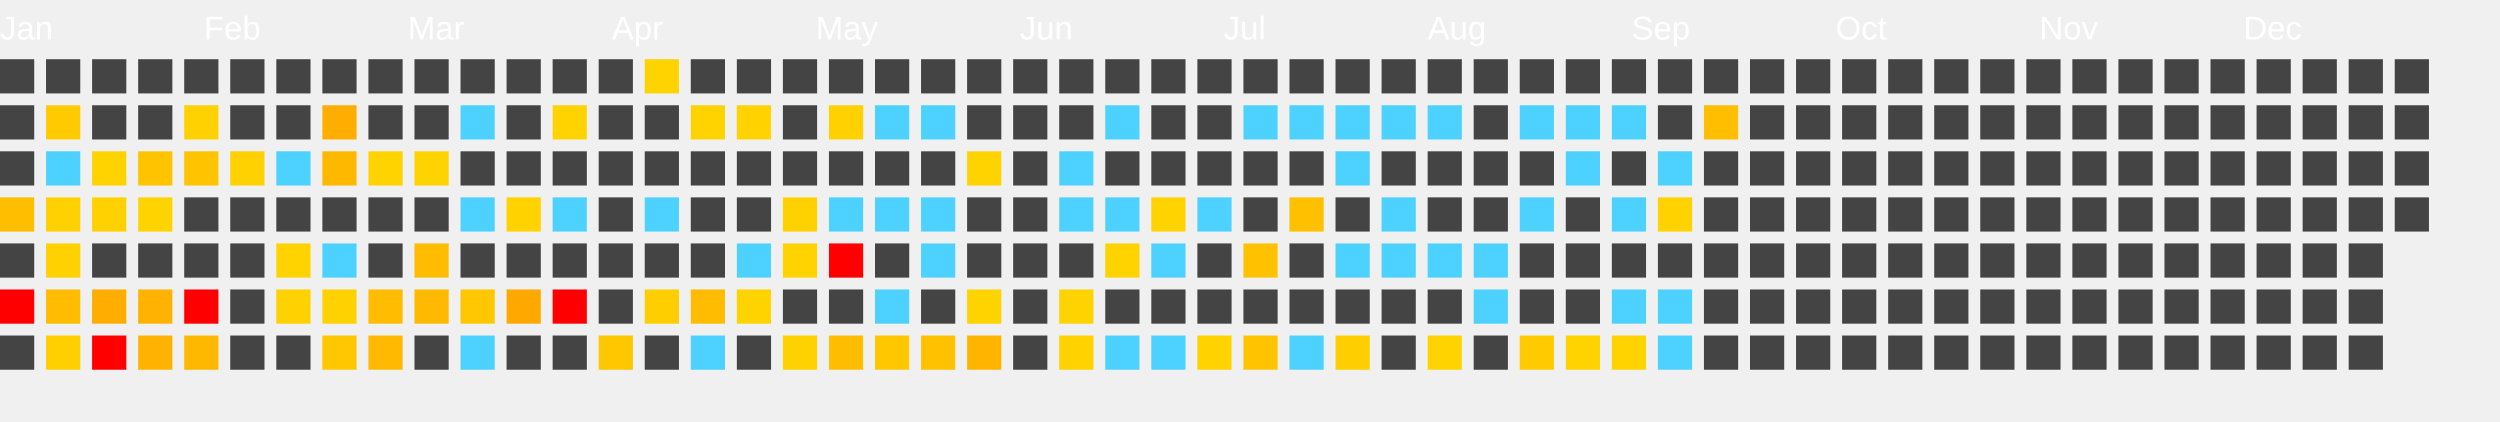
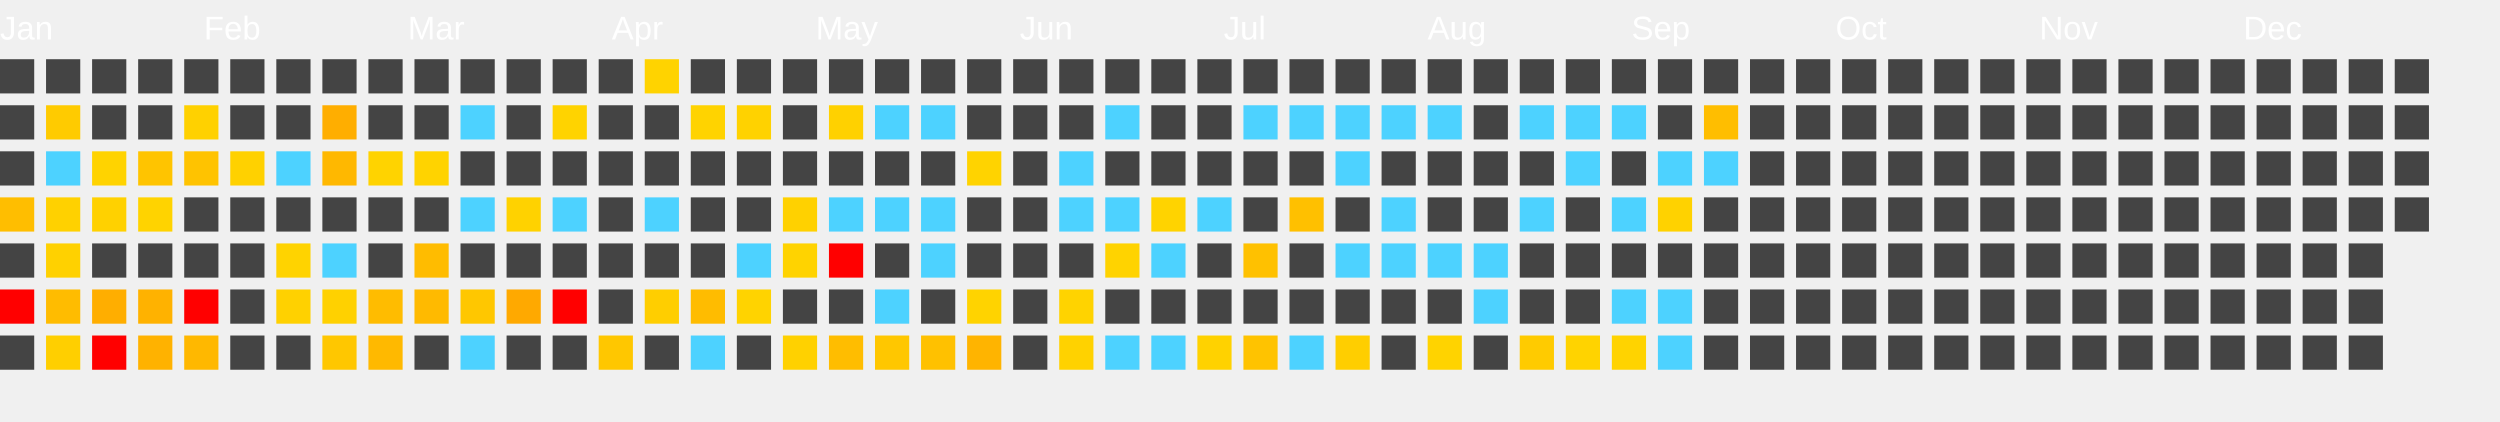
<svg xmlns="http://www.w3.org/2000/svg" baseProfile="full" height="32mm" version="1.1" viewBox="0,0,190,32" width="190mm">
  <defs />
  <rect fill="none" height="32" width="190" x="0" y="0" />
  <text fill="#FFFFFF" style="font-size:2.5px; font-family:Arial" x="0.0" y="3.0">Jan</text>
  <text fill="#FFFFFF" style="font-size:2.5px; font-family:Arial" x="15.5" y="3.0">Feb</text>
  <text fill="#FFFFFF" style="font-size:2.5px; font-family:Arial" x="31.0" y="3.0">Mar</text>
  <text fill="#FFFFFF" style="font-size:2.5px; font-family:Arial" x="46.5" y="3.0">Apr</text>
  <text fill="#FFFFFF" style="font-size:2.5px; font-family:Arial" x="62.0" y="3.0">May</text>
  <text fill="#FFFFFF" style="font-size:2.5px; font-family:Arial" x="77.5" y="3.0">Jun</text>
  <text fill="#FFFFFF" style="font-size:2.5px; font-family:Arial" x="93.0" y="3.0">Jul</text>
  <text fill="#FFFFFF" style="font-size:2.5px; font-family:Arial" x="108.5" y="3.0">Aug</text>
  <text fill="#FFFFFF" style="font-size:2.5px; font-family:Arial" x="124.0" y="3.0">Sep</text>
  <text fill="#FFFFFF" style="font-size:2.5px; font-family:Arial" x="139.5" y="3.0">Oct</text>
  <text fill="#FFFFFF" style="font-size:2.5px; font-family:Arial" x="155.0" y="3.0">Nov</text>
  <text fill="#FFFFFF" style="font-size:2.5px; font-family:Arial" x="170.5" y="3.0">Dec</text>
  <rect fill="#444444" height="2.6" width="2.6" x="0.0" y="4.5" />
  <rect fill="#444444" height="2.6" width="2.6" x="0.0" y="8.0" />
  <rect fill="#444444" height="2.6" width="2.6" x="0.0" y="11.5" />
  <rect fill="#ffbe00" height="2.6" width="2.6" x="0.0" y="15.0" />
  <rect fill="#444444" height="2.6" width="2.6" x="0.0" y="18.5" />
  <rect fill="red" height="2.6" width="2.6" x="0.0" y="22.0" />
  <rect fill="#444444" height="2.6" width="2.6" x="0.0" y="25.5" />
  <rect fill="#444444" height="2.6" width="2.6" x="3.5" y="4.5" />
  <rect fill="#ffcb00" height="2.6" width="2.6" x="3.5" y="8.0" />
  <rect fill="#4dd2ff" height="2.6" width="2.6" x="3.5" y="11.5" />
  <rect fill="#ffd100" height="2.6" width="2.6" x="3.5" y="15.0" />
  <rect fill="#ffd100" height="2.6" width="2.6" x="3.5" y="18.5" />
  <rect fill="#ffbc00" height="2.6" width="2.6" x="3.5" y="22.0" />
  <rect fill="#ffcf00" height="2.6" width="2.6" x="3.5" y="25.5" />
  <rect fill="#444444" height="2.6" width="2.6" x="7.0" y="4.5" />
  <rect fill="#444444" height="2.6" width="2.6" x="7.0" y="8.0" />
  <rect fill="#ffd300" height="2.6" width="2.6" x="7.0" y="11.5" />
  <rect fill="#ffd100" height="2.6" width="2.6" x="7.0" y="15.0" />
  <rect fill="#444444" height="2.6" width="2.6" x="7.0" y="18.5" />
  <rect fill="#ffae00" height="2.6" width="2.6" x="7.0" y="22.0" />
  <rect fill="red" height="2.6" width="2.6" x="7.0" y="25.5" />
  <rect fill="#444444" height="2.6" width="2.6" x="10.5" y="4.5" />
  <rect fill="#444444" height="2.6" width="2.6" x="10.5" y="8.0" />
  <rect fill="#ffc400" height="2.6" width="2.6" x="10.5" y="11.5" />
  <rect fill="#ffd300" height="2.6" width="2.6" x="10.5" y="15.0" />
  <rect fill="#444444" height="2.6" width="2.6" x="10.5" y="18.5" />
  <rect fill="#ffb200" height="2.6" width="2.6" x="10.5" y="22.0" />
  <rect fill="#ffb200" height="2.6" width="2.6" x="10.5" y="25.5" />
  <rect fill="#444444" height="2.6" width="2.6" x="14.0" y="4.5" />
  <rect fill="#ffd100" height="2.6" width="2.6" x="14.0" y="8.0" />
  <rect fill="#ffc300" height="2.6" width="2.6" x="14.0" y="11.5" />
  <rect fill="#444444" height="2.6" width="2.6" x="14.0" y="15.0" />
  <rect fill="#444444" height="2.6" width="2.6" x="14.0" y="18.5" />
  <rect fill="red" height="2.6" width="2.6" x="14.0" y="22.0" />
  <rect fill="#ffb800" height="2.6" width="2.6" x="14.0" y="25.5" />
  <rect fill="#444444" height="2.6" width="2.6" x="17.5" y="4.5" />
  <rect fill="#444444" height="2.6" width="2.6" x="17.5" y="8.0" />
  <rect fill="#ffd100" height="2.6" width="2.6" x="17.5" y="11.5" />
  <rect fill="#444444" height="2.6" width="2.6" x="17.5" y="15.0" />
  <rect fill="#444444" height="2.6" width="2.6" x="17.5" y="18.5" />
  <rect fill="#444444" height="2.6" width="2.6" x="17.5" y="22.0" />
  <rect fill="#444444" height="2.6" width="2.6" x="17.5" y="25.5" />
  <rect fill="#444444" height="2.6" width="2.6" x="21.0" y="4.5" />
  <rect fill="#444444" height="2.6" width="2.6" x="21.0" y="8.0" />
  <rect fill="#4dd2ff" height="2.6" width="2.6" x="21.0" y="11.5" />
  <rect fill="#444444" height="2.6" width="2.6" x="21.0" y="15.0" />
  <rect fill="#ffd300" height="2.6" width="2.6" x="21.0" y="18.5" />
  <rect fill="#ffd100" height="2.6" width="2.6" x="21.0" y="22.0" />
  <rect fill="#444444" height="2.6" width="2.6" x="21.0" y="25.5" />
  <rect fill="#444444" height="2.6" width="2.6" x="24.5" y="4.5" />
  <rect fill="#ffae00" height="2.6" width="2.6" x="24.5" y="8.0" />
  <rect fill="#ffb800" height="2.6" width="2.6" x="24.5" y="11.5" />
  <rect fill="#444444" height="2.6" width="2.6" x="24.5" y="15.0" />
  <rect fill="#4dd2ff" height="2.6" width="2.6" x="24.5" y="18.5" />
  <rect fill="#ffd100" height="2.6" width="2.6" x="24.5" y="22.0" />
  <rect fill="#ffc700" height="2.6" width="2.6" x="24.5" y="25.5" />
  <rect fill="#444444" height="2.6" width="2.6" x="28.0" y="4.5" />
  <rect fill="#444444" height="2.6" width="2.6" x="28.0" y="8.0" />
  <rect fill="#ffd300" height="2.6" width="2.6" x="28.0" y="11.5" />
  <rect fill="#444444" height="2.6" width="2.6" x="28.0" y="15.0" />
  <rect fill="#444444" height="2.6" width="2.6" x="28.0" y="18.5" />
  <rect fill="#ffbc00" height="2.6" width="2.6" x="28.0" y="22.0" />
  <rect fill="#ffb900" height="2.6" width="2.6" x="28.0" y="25.5" />
  <rect fill="#444444" height="2.6" width="2.6" x="31.5" y="4.5" />
  <rect fill="#444444" height="2.6" width="2.6" x="31.5" y="8.0" />
  <rect fill="#ffd300" height="2.6" width="2.6" x="31.5" y="11.5" />
  <rect fill="#444444" height="2.6" width="2.6" x="31.5" y="15.0" />
  <rect fill="#ffbc00" height="2.6" width="2.6" x="31.5" y="18.5" />
  <rect fill="#ffba00" height="2.6" width="2.6" x="31.5" y="22.0" />
  <rect fill="#444444" height="2.6" width="2.6" x="31.5" y="25.5" />
  <rect fill="#444444" height="2.6" width="2.6" x="35.0" y="4.5" />
  <rect fill="#4dd2ff" height="2.6" width="2.6" x="35.0" y="8.0" />
  <rect fill="#444444" height="2.6" width="2.6" x="35.0" y="11.5" />
  <rect fill="#4dd2ff" height="2.6" width="2.6" x="35.0" y="15.0" />
  <rect fill="#444444" height="2.6" width="2.6" x="35.0" y="18.5" />
  <rect fill="#ffc700" height="2.6" width="2.6" x="35.0" y="22.0" />
  <rect fill="#4dd2ff" height="2.6" width="2.6" x="35.0" y="25.5" />
  <rect fill="#444444" height="2.6" width="2.6" x="38.5" y="4.5" />
  <rect fill="#444444" height="2.6" width="2.6" x="38.5" y="8.0" />
  <rect fill="#444444" height="2.6" width="2.6" x="38.5" y="11.5" />
  <rect fill="#ffd200" height="2.6" width="2.6" x="38.5" y="15.0" />
  <rect fill="#444444" height="2.6" width="2.6" x="38.5" y="18.5" />
  <rect fill="#ffa900" height="2.6" width="2.6" x="38.5" y="22.0" />
  <rect fill="#444444" height="2.6" width="2.6" x="38.5" y="25.5" />
  <rect fill="#444444" height="2.6" width="2.6" x="42.0" y="4.5" />
  <rect fill="#ffd300" height="2.6" width="2.6" x="42.0" y="8.0" />
  <rect fill="#444444" height="2.6" width="2.6" x="42.0" y="11.5" />
  <rect fill="#4dd2ff" height="2.6" width="2.6" x="42.0" y="15.0" />
  <rect fill="#444444" height="2.6" width="2.6" x="42.0" y="18.5" />
  <rect fill="red" height="2.6" width="2.6" x="42.0" y="22.0" />
  <rect fill="#444444" height="2.6" width="2.6" x="42.0" y="25.5" />
  <rect fill="#444444" height="2.6" width="2.6" x="45.5" y="4.5" />
  <rect fill="#444444" height="2.6" width="2.6" x="45.5" y="8.0" />
  <rect fill="#444444" height="2.6" width="2.6" x="45.5" y="11.5" />
  <rect fill="#444444" height="2.6" width="2.6" x="45.5" y="15.0" />
  <rect fill="#444444" height="2.6" width="2.6" x="45.5" y="18.5" />
  <rect fill="#444444" height="2.6" width="2.6" x="45.5" y="22.0" />
  <rect fill="#ffc700" height="2.6" width="2.6" x="45.5" y="25.5" />
  <rect fill="#ffd300" height="2.6" width="2.6" x="49.0" y="4.5" />
  <rect fill="#444444" height="2.6" width="2.6" x="49.0" y="8.0" />
  <rect fill="#444444" height="2.6" width="2.6" x="49.0" y="11.5" />
  <rect fill="#4dd2ff" height="2.6" width="2.6" x="49.0" y="15.0" />
  <rect fill="#444444" height="2.6" width="2.6" x="49.0" y="18.5" />
  <rect fill="#ffce00" height="2.6" width="2.6" x="49.0" y="22.0" />
  <rect fill="#444444" height="2.6" width="2.6" x="49.0" y="25.5" />
  <rect fill="#444444" height="2.6" width="2.6" x="52.5" y="4.5" />
  <rect fill="#ffd300" height="2.6" width="2.6" x="52.5" y="8.0" />
  <rect fill="#444444" height="2.6" width="2.6" x="52.5" y="11.5" />
  <rect fill="#444444" height="2.6" width="2.6" x="52.5" y="15.0" />
  <rect fill="#444444" height="2.6" width="2.6" x="52.5" y="18.5" />
  <rect fill="#ffbc00" height="2.6" width="2.6" x="52.5" y="22.0" />
  <rect fill="#4dd2ff" height="2.6" width="2.6" x="52.5" y="25.5" />
  <rect fill="#444444" height="2.6" width="2.6" x="56.0" y="4.5" />
  <rect fill="#ffd200" height="2.6" width="2.6" x="56.0" y="8.0" />
  <rect fill="#444444" height="2.6" width="2.6" x="56.0" y="11.5" />
  <rect fill="#444444" height="2.6" width="2.6" x="56.0" y="15.0" />
  <rect fill="#4dd2ff" height="2.6" width="2.6" x="56.0" y="18.5" />
  <rect fill="#ffd300" height="2.6" width="2.6" x="56.0" y="22.0" />
  <rect fill="#444444" height="2.6" width="2.6" x="56.0" y="25.5" />
  <rect fill="#444444" height="2.6" width="2.6" x="59.5" y="4.5" />
  <rect fill="#444444" height="2.6" width="2.6" x="59.5" y="8.0" />
  <rect fill="#444444" height="2.6" width="2.6" x="59.5" y="11.5" />
  <rect fill="#ffd100" height="2.6" width="2.6" x="59.5" y="15.0" />
  <rect fill="#ffd300" height="2.6" width="2.6" x="59.5" y="18.5" />
  <rect fill="#444444" height="2.6" width="2.6" x="59.5" y="22.0" />
  <rect fill="#ffd100" height="2.6" width="2.6" x="59.5" y="25.5" />
  <rect fill="#444444" height="2.6" width="2.6" x="63.0" y="4.5" />
  <rect fill="#ffd100" height="2.6" width="2.6" x="63.0" y="8.0" />
  <rect fill="#444444" height="2.6" width="2.6" x="63.0" y="11.5" />
  <rect fill="#4dd2ff" height="2.6" width="2.6" x="63.0" y="15.0" />
  <rect fill="red" height="2.6" width="2.6" x="63.0" y="18.5" />
  <rect fill="#444444" height="2.6" width="2.6" x="63.0" y="22.0" />
  <rect fill="#ffbd00" height="2.6" width="2.6" x="63.0" y="25.5" />
  <rect fill="#444444" height="2.6" width="2.6" x="66.5" y="4.5" />
  <rect fill="#4dd2ff" height="2.6" width="2.6" x="66.5" y="8.0" />
  <rect fill="#444444" height="2.6" width="2.6" x="66.5" y="11.5" />
  <rect fill="#4dd2ff" height="2.6" width="2.6" x="66.5" y="15.0" />
  <rect fill="#444444" height="2.6" width="2.6" x="66.5" y="18.5" />
  <rect fill="#4dd2ff" height="2.6" width="2.6" x="66.5" y="22.0" />
  <rect fill="#ffc700" height="2.6" width="2.6" x="66.5" y="25.5" />
  <rect fill="#444444" height="2.6" width="2.6" x="70.0" y="4.5" />
  <rect fill="#4dd2ff" height="2.6" width="2.6" x="70.0" y="8.0" />
  <rect fill="#444444" height="2.6" width="2.6" x="70.0" y="11.5" />
  <rect fill="#4dd2ff" height="2.6" width="2.6" x="70.0" y="15.0" />
  <rect fill="#4dd2ff" height="2.6" width="2.6" x="70.0" y="18.5" />
  <rect fill="#444444" height="2.6" width="2.6" x="70.0" y="22.0" />
  <rect fill="#ffc100" height="2.6" width="2.6" x="70.0" y="25.5" />
  <rect fill="#444444" height="2.6" width="2.6" x="73.5" y="4.5" />
  <rect fill="#444444" height="2.6" width="2.6" x="73.5" y="8.0" />
  <rect fill="#ffd300" height="2.6" width="2.6" x="73.5" y="11.5" />
  <rect fill="#444444" height="2.6" width="2.6" x="73.5" y="15.0" />
  <rect fill="#444444" height="2.6" width="2.6" x="73.5" y="18.5" />
  <rect fill="#ffd300" height="2.6" width="2.6" x="73.5" y="22.0" />
  <rect fill="#ffb400" height="2.6" width="2.6" x="73.5" y="25.5" />
  <rect fill="#444444" height="2.6" width="2.6" x="77.0" y="4.5" />
  <rect fill="#444444" height="2.6" width="2.6" x="77.0" y="8.0" />
  <rect fill="#444444" height="2.6" width="2.6" x="77.0" y="11.5" />
  <rect fill="#444444" height="2.6" width="2.6" x="77.0" y="15.0" />
  <rect fill="#444444" height="2.6" width="2.6" x="77.0" y="18.5" />
  <rect fill="#444444" height="2.6" width="2.6" x="77.0" y="22.0" />
  <rect fill="#444444" height="2.6" width="2.6" x="77.0" y="25.5" />
  <rect fill="#444444" height="2.6" width="2.6" x="80.5" y="4.5" />
  <rect fill="#444444" height="2.6" width="2.6" x="80.5" y="8.0" />
  <rect fill="#4dd2ff" height="2.6" width="2.6" x="80.5" y="11.5" />
  <rect fill="#4dd2ff" height="2.6" width="2.6" x="80.5" y="15.0" />
  <rect fill="#444444" height="2.6" width="2.6" x="80.5" y="18.5" />
  <rect fill="#ffd300" height="2.6" width="2.6" x="80.5" y="22.0" />
  <rect fill="#ffd200" height="2.6" width="2.6" x="80.5" y="25.5" />
  <rect fill="#444444" height="2.6" width="2.6" x="84.0" y="4.5" />
  <rect fill="#4dd2ff" height="2.6" width="2.6" x="84.0" y="8.0" />
  <rect fill="#444444" height="2.6" width="2.6" x="84.0" y="11.5" />
  <rect fill="#4dd2ff" height="2.6" width="2.6" x="84.0" y="15.0" />
  <rect fill="#ffd300" height="2.6" width="2.6" x="84.0" y="18.5" />
  <rect fill="#444444" height="2.6" width="2.6" x="84.0" y="22.0" />
  <rect fill="#4dd2ff" height="2.6" width="2.6" x="84.0" y="25.5" />
  <rect fill="#444444" height="2.6" width="2.6" x="87.5" y="4.5" />
  <rect fill="#444444" height="2.6" width="2.6" x="87.5" y="8.0" />
  <rect fill="#444444" height="2.6" width="2.6" x="87.5" y="11.5" />
  <rect fill="#ffd300" height="2.6" width="2.6" x="87.5" y="15.0" />
  <rect fill="#4dd2ff" height="2.6" width="2.6" x="87.5" y="18.5" />
  <rect fill="#444444" height="2.6" width="2.6" x="87.5" y="22.0" />
  <rect fill="#4dd2ff" height="2.6" width="2.6" x="87.5" y="25.5" />
  <rect fill="#444444" height="2.6" width="2.6" x="91.0" y="4.5" />
  <rect fill="#444444" height="2.6" width="2.6" x="91.0" y="8.0" />
  <rect fill="#444444" height="2.6" width="2.6" x="91.0" y="11.5" />
  <rect fill="#4dd2ff" height="2.6" width="2.6" x="91.0" y="15.0" />
  <rect fill="#444444" height="2.6" width="2.6" x="91.0" y="18.5" />
  <rect fill="#444444" height="2.6" width="2.6" x="91.0" y="22.0" />
  <rect fill="#ffd200" height="2.6" width="2.6" x="91.0" y="25.5" />
  <rect fill="#444444" height="2.6" width="2.6" x="94.5" y="4.5" />
  <rect fill="#4dd2ff" height="2.6" width="2.6" x="94.5" y="8.0" />
  <rect fill="#444444" height="2.6" width="2.6" x="94.5" y="11.5" />
  <rect fill="#444444" height="2.6" width="2.6" x="94.5" y="15.0" />
  <rect fill="#ffc100" height="2.6" width="2.6" x="94.5" y="18.5" />
  <rect fill="#444444" height="2.6" width="2.6" x="94.5" y="22.0" />
  <rect fill="#ffc300" height="2.6" width="2.6" x="94.5" y="25.5" />
  <rect fill="#444444" height="2.6" width="2.6" x="98.0" y="4.5" />
  <rect fill="#4dd2ff" height="2.6" width="2.6" x="98.0" y="8.0" />
  <rect fill="#444444" height="2.6" width="2.6" x="98.0" y="11.5" />
  <rect fill="#ffc000" height="2.6" width="2.6" x="98.0" y="15.0" />
  <rect fill="#444444" height="2.6" width="2.6" x="98.0" y="18.5" />
  <rect fill="#444444" height="2.6" width="2.6" x="98.0" y="22.0" />
  <rect fill="#4dd2ff" height="2.6" width="2.6" x="98.0" y="25.5" />
  <rect fill="#444444" height="2.6" width="2.6" x="101.5" y="4.5" />
  <rect fill="#4dd2ff" height="2.6" width="2.6" x="101.5" y="8.0" />
  <rect fill="#4dd2ff" height="2.6" width="2.6" x="101.5" y="11.5" />
  <rect fill="#444444" height="2.6" width="2.6" x="101.5" y="15.0" />
  <rect fill="#4dd2ff" height="2.6" width="2.6" x="101.5" y="18.5" />
  <rect fill="#444444" height="2.6" width="2.6" x="101.5" y="22.0" />
  <rect fill="#ffce00" height="2.6" width="2.6" x="101.5" y="25.5" />
  <rect fill="#444444" height="2.6" width="2.6" x="105.0" y="4.5" />
  <rect fill="#4dd2ff" height="2.6" width="2.6" x="105.0" y="8.0" />
  <rect fill="#444444" height="2.6" width="2.6" x="105.0" y="11.5" />
  <rect fill="#4dd2ff" height="2.6" width="2.6" x="105.0" y="15.0" />
  <rect fill="#4dd2ff" height="2.6" width="2.6" x="105.0" y="18.5" />
  <rect fill="#444444" height="2.6" width="2.6" x="105.0" y="22.0" />
  <rect fill="#444444" height="2.6" width="2.6" x="105.0" y="25.5" />
  <rect fill="#444444" height="2.6" width="2.6" x="108.5" y="4.5" />
  <rect fill="#4dd2ff" height="2.6" width="2.6" x="108.5" y="8.0" />
  <rect fill="#444444" height="2.6" width="2.6" x="108.5" y="11.5" />
  <rect fill="#444444" height="2.6" width="2.6" x="108.5" y="15.0" />
  <rect fill="#4dd2ff" height="2.6" width="2.6" x="108.5" y="18.5" />
  <rect fill="#444444" height="2.6" width="2.6" x="108.5" y="22.0" />
  <rect fill="#ffd300" height="2.6" width="2.6" x="108.5" y="25.5" />
  <rect fill="#444444" height="2.6" width="2.6" x="112.0" y="4.5" />
  <rect fill="#444444" height="2.6" width="2.6" x="112.0" y="8.0" />
  <rect fill="#444444" height="2.6" width="2.6" x="112.0" y="11.5" />
  <rect fill="#444444" height="2.6" width="2.6" x="112.0" y="15.0" />
  <rect fill="#4dd2ff" height="2.6" width="2.6" x="112.0" y="18.5" />
  <rect fill="#4dd2ff" height="2.6" width="2.6" x="112.0" y="22.0" />
  <rect fill="#444444" height="2.6" width="2.6" x="112.0" y="25.5" />
  <rect fill="#444444" height="2.6" width="2.6" x="115.5" y="4.5" />
  <rect fill="#4dd2ff" height="2.6" width="2.6" x="115.5" y="8.0" />
  <rect fill="#444444" height="2.6" width="2.6" x="115.5" y="11.5" />
  <rect fill="#4dd2ff" height="2.6" width="2.6" x="115.5" y="15.0" />
  <rect fill="#444444" height="2.6" width="2.6" x="115.5" y="18.5" />
  <rect fill="#444444" height="2.6" width="2.6" x="115.5" y="22.0" />
  <rect fill="#ffcb00" height="2.6" width="2.6" x="115.5" y="25.5" />
  <rect fill="#444444" height="2.6" width="2.6" x="119.0" y="4.5" />
  <rect fill="#4dd2ff" height="2.6" width="2.6" x="119.0" y="8.0" />
  <rect fill="#4dd2ff" height="2.6" width="2.6" x="119.0" y="11.5" />
  <rect fill="#444444" height="2.6" width="2.6" x="119.0" y="15.0" />
  <rect fill="#444444" height="2.6" width="2.6" x="119.0" y="18.5" />
  <rect fill="#444444" height="2.6" width="2.6" x="119.0" y="22.0" />
  <rect fill="#ffd300" height="2.6" width="2.6" x="119.0" y="25.5" />
  <rect fill="#444444" height="2.6" width="2.6" x="122.5" y="4.5" />
  <rect fill="#4dd2ff" height="2.6" width="2.6" x="122.5" y="8.0" />
  <rect fill="#444444" height="2.6" width="2.6" x="122.5" y="11.5" />
  <rect fill="#4dd2ff" height="2.6" width="2.6" x="122.5" y="15.0" />
  <rect fill="#444444" height="2.6" width="2.6" x="122.5" y="18.5" />
  <rect fill="#4dd2ff" height="2.6" width="2.6" x="122.5" y="22.0" />
  <rect fill="#ffd300" height="2.6" width="2.6" x="122.5" y="25.5" />
  <rect fill="#444444" height="2.6" width="2.6" x="126.0" y="4.5" />
  <rect fill="#444444" height="2.6" width="2.6" x="126.0" y="8.0" />
  <rect fill="#4dd2ff" height="2.6" width="2.6" x="126.0" y="11.5" />
  <rect fill="#ffd200" height="2.6" width="2.6" x="126.0" y="15.0" />
  <rect fill="#444444" height="2.6" width="2.6" x="126.0" y="18.5" />
  <rect fill="#4dd2ff" height="2.6" width="2.6" x="126.0" y="22.0" />
  <rect fill="#4dd2ff" height="2.6" width="2.6" x="126.0" y="25.5" />
  <rect fill="#444444" height="2.6" width="2.6" x="129.5" y="4.5" />
  <rect fill="#ffbe00" height="2.6" width="2.6" x="129.5" y="8.0" />
-   <rect fill="#444444" height="2.6" width="2.6" x="129.5" y="11.5" />
+   <rect fill="#4dd2ff" height="2.6" width="2.6" x="129.5" y="11.5" />
  <rect fill="#444444" height="2.6" width="2.6" x="129.5" y="15.0" />
  <rect fill="#444444" height="2.6" width="2.6" x="129.5" y="18.5" />
  <rect fill="#444444" height="2.6" width="2.6" x="129.5" y="22.0" />
  <rect fill="#444444" height="2.6" width="2.6" x="129.5" y="25.5" />
  <rect fill="#444444" height="2.6" width="2.6" x="133.0" y="4.5" />
  <rect fill="#444444" height="2.6" width="2.6" x="133.0" y="8.0" />
  <rect fill="#444444" height="2.6" width="2.6" x="133.0" y="11.5" />
  <rect fill="#444444" height="2.6" width="2.6" x="133.0" y="15.0" />
  <rect fill="#444444" height="2.6" width="2.6" x="133.0" y="18.5" />
  <rect fill="#444444" height="2.6" width="2.6" x="133.0" y="22.0" />
  <rect fill="#444444" height="2.6" width="2.6" x="133.0" y="25.5" />
  <rect fill="#444444" height="2.6" width="2.6" x="136.5" y="4.5" />
  <rect fill="#444444" height="2.6" width="2.6" x="136.5" y="8.0" />
  <rect fill="#444444" height="2.6" width="2.6" x="136.5" y="11.5" />
  <rect fill="#444444" height="2.6" width="2.6" x="136.5" y="15.0" />
  <rect fill="#444444" height="2.6" width="2.6" x="136.5" y="18.5" />
  <rect fill="#444444" height="2.6" width="2.6" x="136.5" y="22.0" />
  <rect fill="#444444" height="2.6" width="2.6" x="136.5" y="25.5" />
  <rect fill="#444444" height="2.6" width="2.6" x="140.0" y="4.5" />
  <rect fill="#444444" height="2.6" width="2.6" x="140.0" y="8.0" />
  <rect fill="#444444" height="2.6" width="2.6" x="140.0" y="11.5" />
  <rect fill="#444444" height="2.6" width="2.6" x="140.0" y="15.0" />
  <rect fill="#444444" height="2.6" width="2.6" x="140.0" y="18.5" />
  <rect fill="#444444" height="2.6" width="2.6" x="140.0" y="22.0" />
  <rect fill="#444444" height="2.6" width="2.6" x="140.0" y="25.5" />
  <rect fill="#444444" height="2.6" width="2.6" x="143.5" y="4.5" />
  <rect fill="#444444" height="2.6" width="2.6" x="143.5" y="8.0" />
  <rect fill="#444444" height="2.6" width="2.6" x="143.5" y="11.5" />
  <rect fill="#444444" height="2.6" width="2.6" x="143.5" y="15.0" />
  <rect fill="#444444" height="2.6" width="2.6" x="143.5" y="18.5" />
  <rect fill="#444444" height="2.6" width="2.6" x="143.5" y="22.0" />
  <rect fill="#444444" height="2.6" width="2.6" x="143.5" y="25.5" />
  <rect fill="#444444" height="2.6" width="2.6" x="147.0" y="4.5" />
  <rect fill="#444444" height="2.6" width="2.6" x="147.0" y="8.0" />
  <rect fill="#444444" height="2.6" width="2.6" x="147.0" y="11.5" />
  <rect fill="#444444" height="2.6" width="2.6" x="147.0" y="15.0" />
  <rect fill="#444444" height="2.6" width="2.6" x="147.0" y="18.5" />
  <rect fill="#444444" height="2.6" width="2.6" x="147.0" y="22.0" />
  <rect fill="#444444" height="2.6" width="2.6" x="147.0" y="25.5" />
  <rect fill="#444444" height="2.6" width="2.6" x="150.5" y="4.5" />
  <rect fill="#444444" height="2.6" width="2.6" x="150.5" y="8.0" />
  <rect fill="#444444" height="2.6" width="2.6" x="150.5" y="11.5" />
  <rect fill="#444444" height="2.6" width="2.6" x="150.5" y="15.0" />
  <rect fill="#444444" height="2.6" width="2.6" x="150.5" y="18.5" />
  <rect fill="#444444" height="2.6" width="2.6" x="150.5" y="22.0" />
  <rect fill="#444444" height="2.6" width="2.6" x="150.5" y="25.5" />
  <rect fill="#444444" height="2.6" width="2.6" x="154.0" y="4.5" />
  <rect fill="#444444" height="2.6" width="2.6" x="154.0" y="8.0" />
  <rect fill="#444444" height="2.6" width="2.6" x="154.0" y="11.5" />
  <rect fill="#444444" height="2.6" width="2.6" x="154.0" y="15.0" />
  <rect fill="#444444" height="2.6" width="2.6" x="154.0" y="18.5" />
  <rect fill="#444444" height="2.6" width="2.6" x="154.0" y="22.0" />
  <rect fill="#444444" height="2.6" width="2.6" x="154.0" y="25.5" />
  <rect fill="#444444" height="2.6" width="2.6" x="157.5" y="4.5" />
  <rect fill="#444444" height="2.6" width="2.6" x="157.5" y="8.0" />
  <rect fill="#444444" height="2.6" width="2.6" x="157.5" y="11.5" />
  <rect fill="#444444" height="2.6" width="2.6" x="157.5" y="15.0" />
  <rect fill="#444444" height="2.6" width="2.6" x="157.5" y="18.5" />
  <rect fill="#444444" height="2.6" width="2.6" x="157.5" y="22.0" />
  <rect fill="#444444" height="2.6" width="2.6" x="157.5" y="25.5" />
  <rect fill="#444444" height="2.6" width="2.6" x="161.0" y="4.5" />
  <rect fill="#444444" height="2.6" width="2.6" x="161.0" y="8.0" />
  <rect fill="#444444" height="2.6" width="2.6" x="161.0" y="11.5" />
  <rect fill="#444444" height="2.6" width="2.6" x="161.0" y="15.0" />
  <rect fill="#444444" height="2.6" width="2.6" x="161.0" y="18.5" />
  <rect fill="#444444" height="2.6" width="2.6" x="161.0" y="22.0" />
  <rect fill="#444444" height="2.6" width="2.6" x="161.0" y="25.5" />
  <rect fill="#444444" height="2.6" width="2.6" x="164.5" y="4.5" />
  <rect fill="#444444" height="2.6" width="2.6" x="164.5" y="8.0" />
  <rect fill="#444444" height="2.6" width="2.6" x="164.5" y="11.5" />
  <rect fill="#444444" height="2.6" width="2.6" x="164.5" y="15.0" />
  <rect fill="#444444" height="2.6" width="2.6" x="164.5" y="18.5" />
  <rect fill="#444444" height="2.6" width="2.6" x="164.5" y="22.0" />
  <rect fill="#444444" height="2.6" width="2.6" x="164.5" y="25.5" />
  <rect fill="#444444" height="2.6" width="2.6" x="168.0" y="4.5" />
  <rect fill="#444444" height="2.6" width="2.6" x="168.0" y="8.0" />
  <rect fill="#444444" height="2.6" width="2.6" x="168.0" y="11.5" />
  <rect fill="#444444" height="2.6" width="2.6" x="168.0" y="15.0" />
  <rect fill="#444444" height="2.6" width="2.6" x="168.0" y="18.5" />
  <rect fill="#444444" height="2.6" width="2.6" x="168.0" y="22.0" />
  <rect fill="#444444" height="2.6" width="2.6" x="168.0" y="25.5" />
  <rect fill="#444444" height="2.6" width="2.6" x="171.5" y="4.5" />
  <rect fill="#444444" height="2.6" width="2.6" x="171.5" y="8.0" />
  <rect fill="#444444" height="2.6" width="2.6" x="171.5" y="11.5" />
  <rect fill="#444444" height="2.6" width="2.6" x="171.5" y="15.0" />
  <rect fill="#444444" height="2.6" width="2.6" x="171.5" y="18.5" />
  <rect fill="#444444" height="2.6" width="2.6" x="171.5" y="22.0" />
  <rect fill="#444444" height="2.6" width="2.6" x="171.5" y="25.5" />
  <rect fill="#444444" height="2.6" width="2.6" x="175.0" y="4.5" />
  <rect fill="#444444" height="2.6" width="2.6" x="175.0" y="8.0" />
  <rect fill="#444444" height="2.6" width="2.6" x="175.0" y="11.5" />
  <rect fill="#444444" height="2.6" width="2.6" x="175.0" y="15.0" />
  <rect fill="#444444" height="2.6" width="2.6" x="175.0" y="18.5" />
  <rect fill="#444444" height="2.6" width="2.6" x="175.0" y="22.0" />
  <rect fill="#444444" height="2.6" width="2.6" x="175.0" y="25.5" />
  <rect fill="#444444" height="2.6" width="2.6" x="178.5" y="4.5" />
  <rect fill="#444444" height="2.6" width="2.6" x="178.5" y="8.0" />
  <rect fill="#444444" height="2.6" width="2.6" x="178.5" y="11.5" />
  <rect fill="#444444" height="2.6" width="2.6" x="178.5" y="15.0" />
  <rect fill="#444444" height="2.6" width="2.6" x="178.5" y="18.5" />
  <rect fill="#444444" height="2.6" width="2.6" x="178.5" y="22.0" />
  <rect fill="#444444" height="2.6" width="2.6" x="178.5" y="25.5" />
  <rect fill="#444444" height="2.6" width="2.6" x="182.0" y="4.5" />
  <rect fill="#444444" height="2.6" width="2.6" x="182.0" y="8.0" />
  <rect fill="#444444" height="2.6" width="2.6" x="182.0" y="11.5" />
  <rect fill="#444444" height="2.6" width="2.6" x="182.0" y="15.0" />
</svg>
